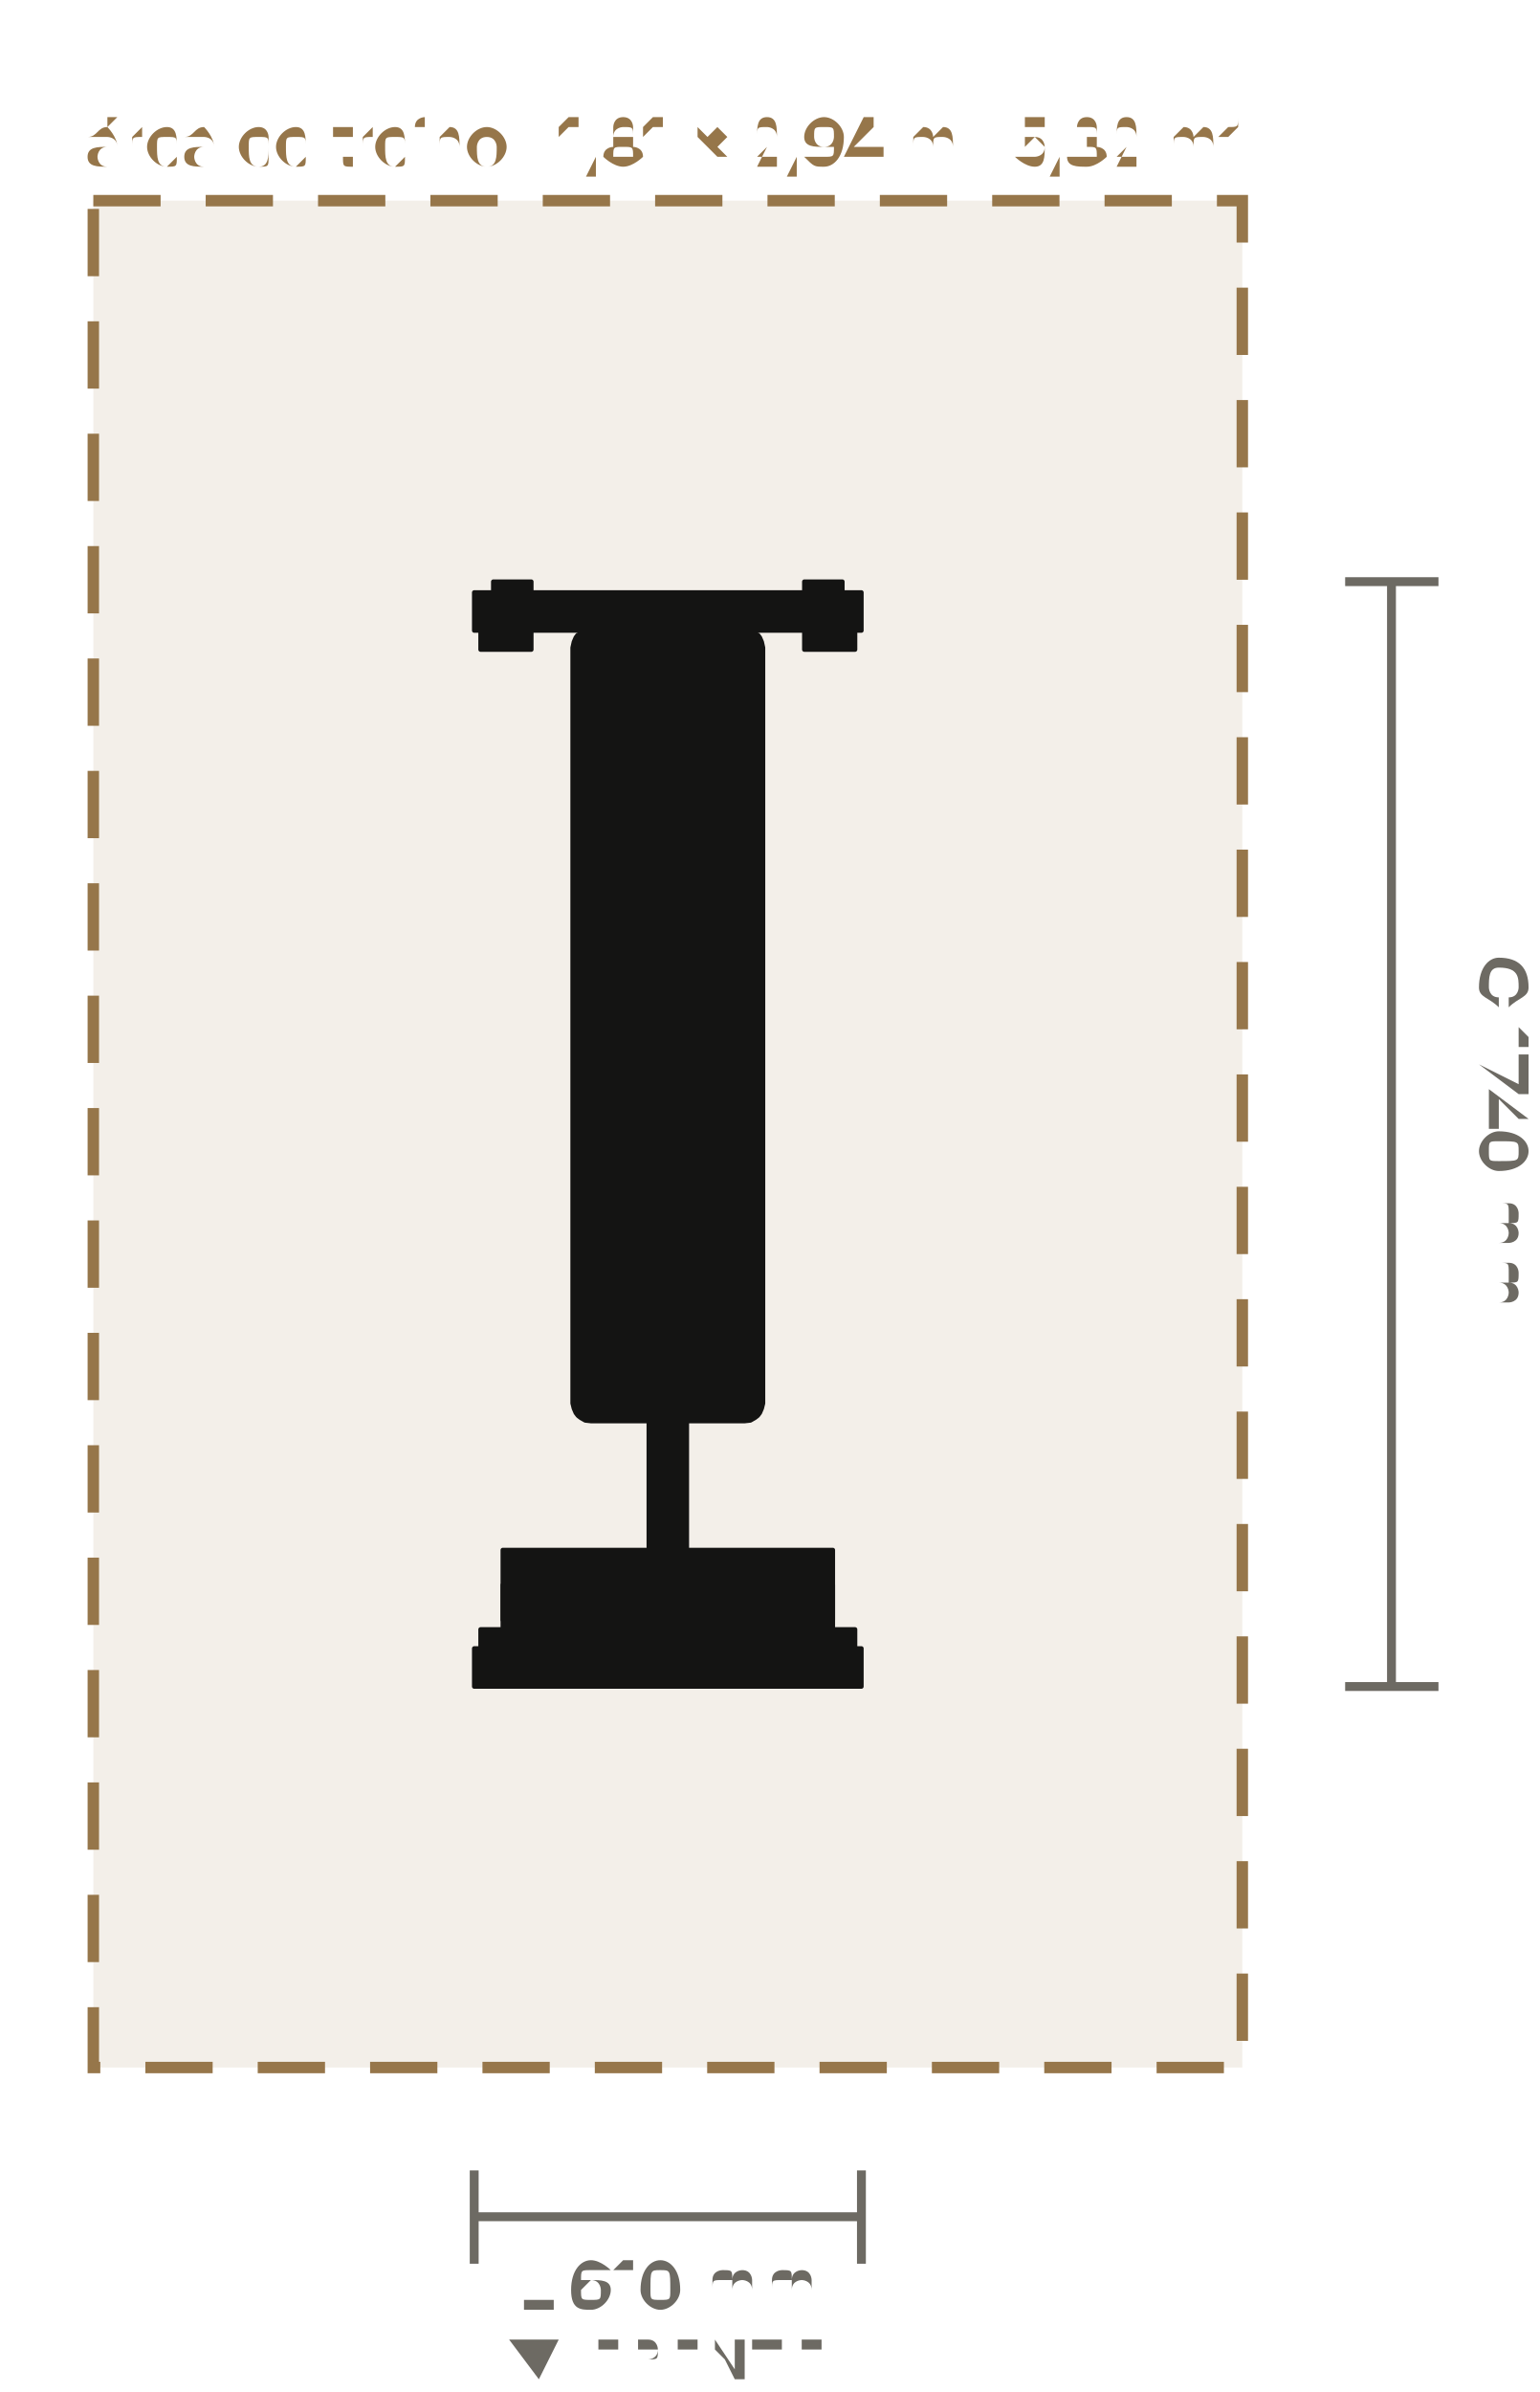
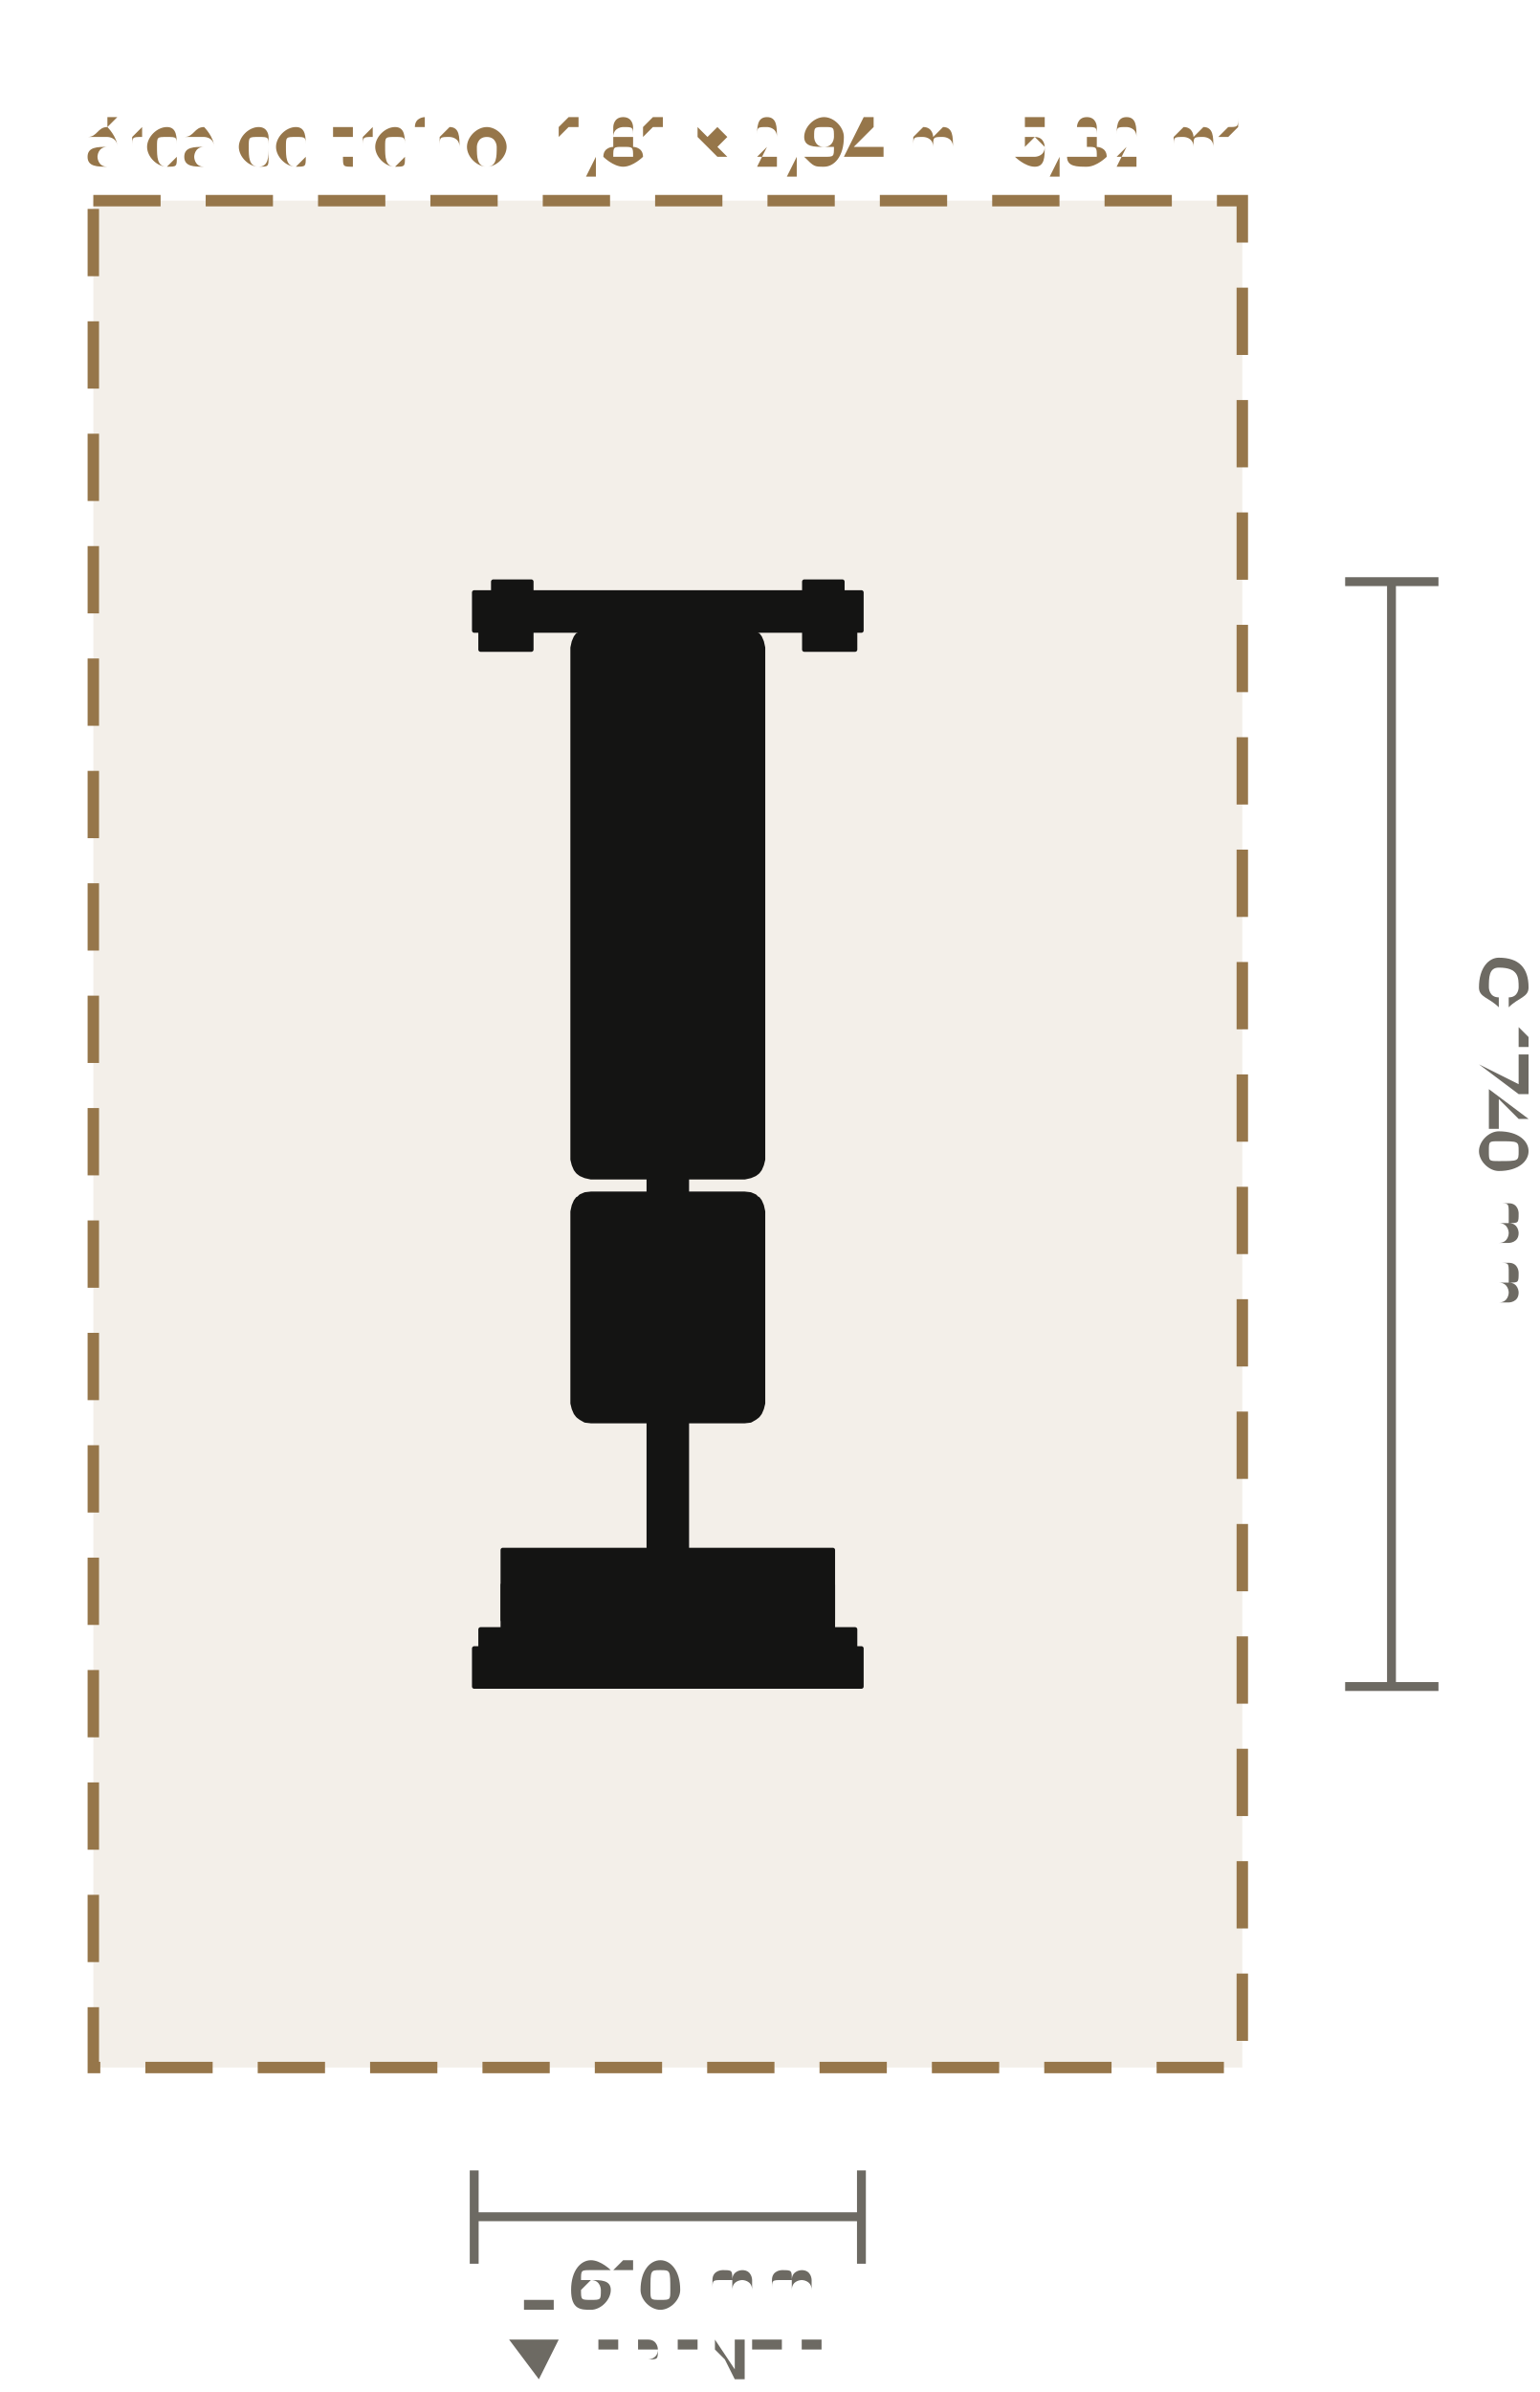
<svg xmlns="http://www.w3.org/2000/svg" viewBox="-1.052 -1.786 2.425 3.767" role="img" aria-label="Planta do Banco Abdominal (LD-A043): 610 × 1740 mm, com 60 cm de área de treino em volta" data-equipment="LD-A043" data-unit="m">
  <rect class="eq-zone" x="-0.905" y="-1.47" width="1.81" height="2.94" style="fill:#96764a;fill-opacity:.12;stroke:#96764a;stroke-width:0.018;stroke-dasharray:0.106 0.071" />
  <text class="eq-zone-label" x="0" y="-1.523" style="font-family:Barlow,Inter,Arial,sans-serif;font-size:0.101px;fill:#96764a;text-anchor:middle">área de treino · 1,81 × 2,94 m · 5,32 m²</text>
  <g class="eq-parts">
    <polygon class="eq-part" points="-0.03,-0.823 0.03,-0.823 0.03,0.84 -0.03,0.84" style="fill:#141413;stroke:#141413;stroke-width:0.007;stroke-linejoin:round" />
    <polygon class="eq-part" points="-0.305,-0.853 0.305,-0.853 0.305,-0.793 -0.305,-0.793" style="fill:#141413;stroke:#141413;stroke-width:0.007;stroke-linejoin:round" />
    <polygon class="eq-part" points="-0.305,0.81 0.305,0.81 0.305,0.87 -0.305,0.87" style="fill:#141413;stroke:#141413;stroke-width:0.007;stroke-linejoin:round" />
    <polygon class="eq-part" points="-0.295,-0.843 -0.215,-0.843 -0.215,-0.763 -0.295,-0.763" style="fill:#141413;stroke:#141413;stroke-width:0.007;stroke-linejoin:round" />
    <polygon class="eq-part" points="-0.295,0.78 -0.215,0.78 -0.215,0.86 -0.295,0.86" style="fill:#141413;stroke:#141413;stroke-width:0.007;stroke-linejoin:round" />
    <polygon class="eq-part" points="0.215,-0.843 0.295,-0.843 0.295,-0.763 0.215,-0.763" style="fill:#141413;stroke:#141413;stroke-width:0.007;stroke-linejoin:round" />
    <polygon class="eq-part" points="0.215,0.78 0.295,0.78 0.295,0.86 0.215,0.86" style="fill:#141413;stroke:#141413;stroke-width:0.007;stroke-linejoin:round" />
    <polygon class="eq-part" points="-0.275,-0.87 -0.215,-0.87 -0.215,-0.795 -0.275,-0.795" style="fill:#141413;stroke:#141413;stroke-width:0.007;stroke-linejoin:round" />
    <polygon class="eq-part" points="0.215,-0.87 0.275,-0.87 0.275,-0.795 0.215,-0.795" style="fill:#141413;stroke:#141413;stroke-width:0.007;stroke-linejoin:round" />
    <polygon class="eq-part" points="-0.08,0.832 0.08,0.832 0.08,0.868 -0.08,0.868" style="fill:#141413;stroke:#141413;stroke-width:0.007;stroke-linejoin:round" />
    <polygon class="eq-part" points="-0.02,0.83 -0.02,0.827 -0.019,0.825 -0.017,0.823 -0.015,0.821 -0.013,0.821 -0.01,0.82 0.01,0.82 0.013,0.821 0.015,0.821 0.017,0.823 0.019,0.825 0.02,0.827 0.02,0.83 0.02,0.861 0.02,0.863 0.019,0.865 0.017,0.867 0.015,0.869 0.013,0.87 0.01,0.87 -0.01,0.87 -0.013,0.87 -0.015,0.869 -0.017,0.867 -0.019,0.865 -0.02,0.863 -0.02,0.861" style="fill:#141413;stroke:#141413;stroke-width:0.007;stroke-linejoin:round" />
    <polygon class="eq-part" points="-0.03,-0.611 -0.03,-0.614 -0.028,-0.617 -0.026,-0.619 -0.024,-0.621 -0.021,-0.622 -0.018,-0.623 0.018,-0.623 0.021,-0.622 0.024,-0.621 0.026,-0.619 0.028,-0.617 0.03,-0.614 0.03,-0.611 0.03,-0.575 0.03,-0.572 0.028,-0.569 0.026,-0.566 0.024,-0.564 0.021,-0.563 0.018,-0.563 -0.018,-0.563 -0.021,-0.563 -0.024,-0.564 -0.026,-0.566 -0.028,-0.569 -0.03,-0.572 -0.03,-0.575" style="fill:#141413;stroke:#141413;stroke-width:0.007;stroke-linejoin:round" />
    <polygon class="eq-part" points="-0.03,0.282 -0.03,0.279 -0.028,0.276 -0.026,0.274 -0.024,0.272 -0.021,0.271 -0.018,0.27 0.018,0.27 0.021,0.271 0.024,0.272 0.026,0.274 0.028,0.276 0.03,0.279 0.03,0.282 0.03,0.318 0.03,0.321 0.028,0.324 0.026,0.327 0.024,0.329 0.021,0.33 0.018,0.33 -0.018,0.33 -0.021,0.33 -0.024,0.329 -0.026,0.327 -0.028,0.324 -0.03,0.321 -0.03,0.318" style="fill:#141413;stroke:#141413;stroke-width:0.007;stroke-linejoin:round" />
-     <polygon class="eq-part" points="-0.15,-0.766 -0.148,-0.775 -0.145,-0.782 -0.142,-0.786 -0.141,-0.786 -0.137,-0.79 -0.13,-0.793 -0.121,-0.794 0.121,-0.794 0.13,-0.793 0.137,-0.79 0.141,-0.786 0.142,-0.786 0.145,-0.782 0.148,-0.775 0.15,-0.766 0.15,0.424 0.148,0.432 0.145,0.439 0.142,0.443 0.141,0.444 0.137,0.447 0.13,0.451 0.121,0.452 -0.121,0.452 -0.13,0.451 -0.137,0.447 -0.141,0.444 -0.142,0.443 -0.145,0.439 -0.148,0.432 -0.15,0.424" style="fill:#141413;stroke:#141413;stroke-width:0.007;stroke-linejoin:round" />
+     <polygon class="eq-part" points="-0.15,0.122 -0.148,0.113 -0.145,0.106 -0.142,0.102 -0.141,0.102 -0.137,0.098 -0.13,0.095 -0.121,0.094 0.121,0.094 0.13,0.095 0.137,0.098 0.141,0.102 0.142,0.102 0.145,0.106 0.148,0.113 0.15,0.122 0.15,0.424 0.148,0.432 0.145,0.439 0.142,0.443 0.141,0.444 0.137,0.447 0.13,0.451 0.121,0.452 -0.121,0.452 -0.13,0.451 -0.137,0.447 -0.141,0.444 -0.142,0.443 -0.145,0.439 -0.148,0.432 -0.15,0.424" style="fill:#141413;stroke:#141413;stroke-width:0.007;stroke-linejoin:round" />
+     <polygon class="eq-part" points="-0.15,-0.766 -0.148,-0.775 -0.145,-0.782 -0.142,-0.786 -0.141,-0.786 -0.137,-0.79 -0.13,-0.793 -0.121,-0.794 0.121,-0.794 0.13,-0.793 0.137,-0.79 0.141,-0.786 0.142,-0.786 0.145,-0.782 0.148,-0.775 0.15,-0.766 0.15,0.04 0.148,0.048 0.145,0.055 0.142,0.059 0.141,0.06 0.137,0.063 0.13,0.066 0.121,0.068 -0.121,0.068 -0.13,0.066 -0.137,0.063 -0.141,0.06 -0.142,0.059 -0.145,0.055 -0.148,0.048 -0.15,0.04" style="fill:#141413;stroke:#141413;stroke-width:0.007;stroke-linejoin:round" />
+     <polygon class="eq-part" points="-0.025,-0.698 -0.025,-0.699 -0.023,-0.699 -0.021,-0.7 -0.019,-0.7 -0.016,-0.7 -0.013,-0.7 0.013,-0.7 0.016,-0.7 0.019,-0.7 0.021,-0.7 0.023,-0.699 0.025,-0.699 0.025,-0.698 0.025,0.375 0.025,0.376 0.023,0.376 0.021,0.377 0.019,0.377 0.016,0.377 0.013,0.377 -0.013,0.377 -0.016,0.377 -0.019,0.377 -0.021,0.377 -0.023,0.376 -0.025,0.376 -0.025,0.375" style="fill:#141413;stroke:#141413;stroke-width:0.007;stroke-linejoin:round" />
    <polygon class="eq-part" points="-0.03,0.752 -0.03,0.749 -0.028,0.746 -0.026,0.744 -0.024,0.742 -0.021,0.741 -0.018,0.74 0.018,0.74 0.021,0.741 0.024,0.742 0.026,0.744 0.028,0.746 0.03,0.749 0.03,0.752 0.03,0.788 0.03,0.791 0.028,0.794 0.026,0.797 0.024,0.798 0.021,0.8 0.018,0.8 -0.018,0.8 -0.021,0.8 -0.024,0.798 -0.026,0.797 -0.028,0.794 -0.03,0.791 -0.03,0.788" style="fill:#141413;stroke:#141413;stroke-width:0.007;stroke-linejoin:round" />
    <polygon class="eq-part" points="-0.26,0.71 0.26,0.71 0.26,0.83 -0.26,0.83" style="fill:#141413;stroke:#141413;stroke-width:0.007;stroke-linejoin:round" />
    <polygon class="eq-part" points="-0.26,0.655 0.26,0.655 0.26,0.765 -0.26,0.765" style="fill:#141413;stroke:#141413;stroke-width:0.007;stroke-linejoin:round" />
    <polygon class="eq-part" points="-0.02,0.71 0.02,0.71 0.02,0.77 -0.02,0.77" style="fill:#141413;stroke:#141413;stroke-width:0.007;stroke-linejoin:round" />
  </g>
  <line class="eq-dim" x1="-0.305" y1="1.705" x2="0.305" y2="1.705" style="stroke:#6d6a63;stroke-width:0.014" />
  <line class="eq-dim" x1="-0.305" y1="1.632" x2="-0.305" y2="1.779" style="stroke:#6d6a63;stroke-width:0.014" />
  <line class="eq-dim" x1="0.305" y1="1.632" x2="0.305" y2="1.779" style="stroke:#6d6a63;stroke-width:0.014" />
  <text class="eq-text" x="0" y="1.853" style="font-family:Barlow,Inter,Arial,sans-serif;font-size:0.106px;fill:#6d6a63;text-anchor:middle">L 610 mm</text>
  <line class="eq-dim" x1="1.14" y1="-0.87" x2="1.14" y2="0.87" style="stroke:#6d6a63;stroke-width:0.014" />
  <line class="eq-dim" x1="1.067" y1="-0.87" x2="1.214" y2="-0.87" style="stroke:#6d6a63;stroke-width:0.014" />
  <line class="eq-dim" x1="1.067" y1="0.87" x2="1.214" y2="0.87" style="stroke:#6d6a63;stroke-width:0.014" />
  <text class="eq-text" x="1.278" y="0" transform="rotate(90 1.2778 0)" style="font-family:Barlow,Inter,Arial,sans-serif;font-size:0.106px;fill:#6d6a63;text-anchor:middle">C 1740 mm</text>
  <text class="eq-text" x="0" y="1.959" style="font-family:Barlow,Inter,Arial,sans-serif;font-size:0.106px;fill:#6d6a63;text-anchor:middle;font-size:0.085px;letter-spacing:.1em">▼ FRENTE</text>
</svg>
